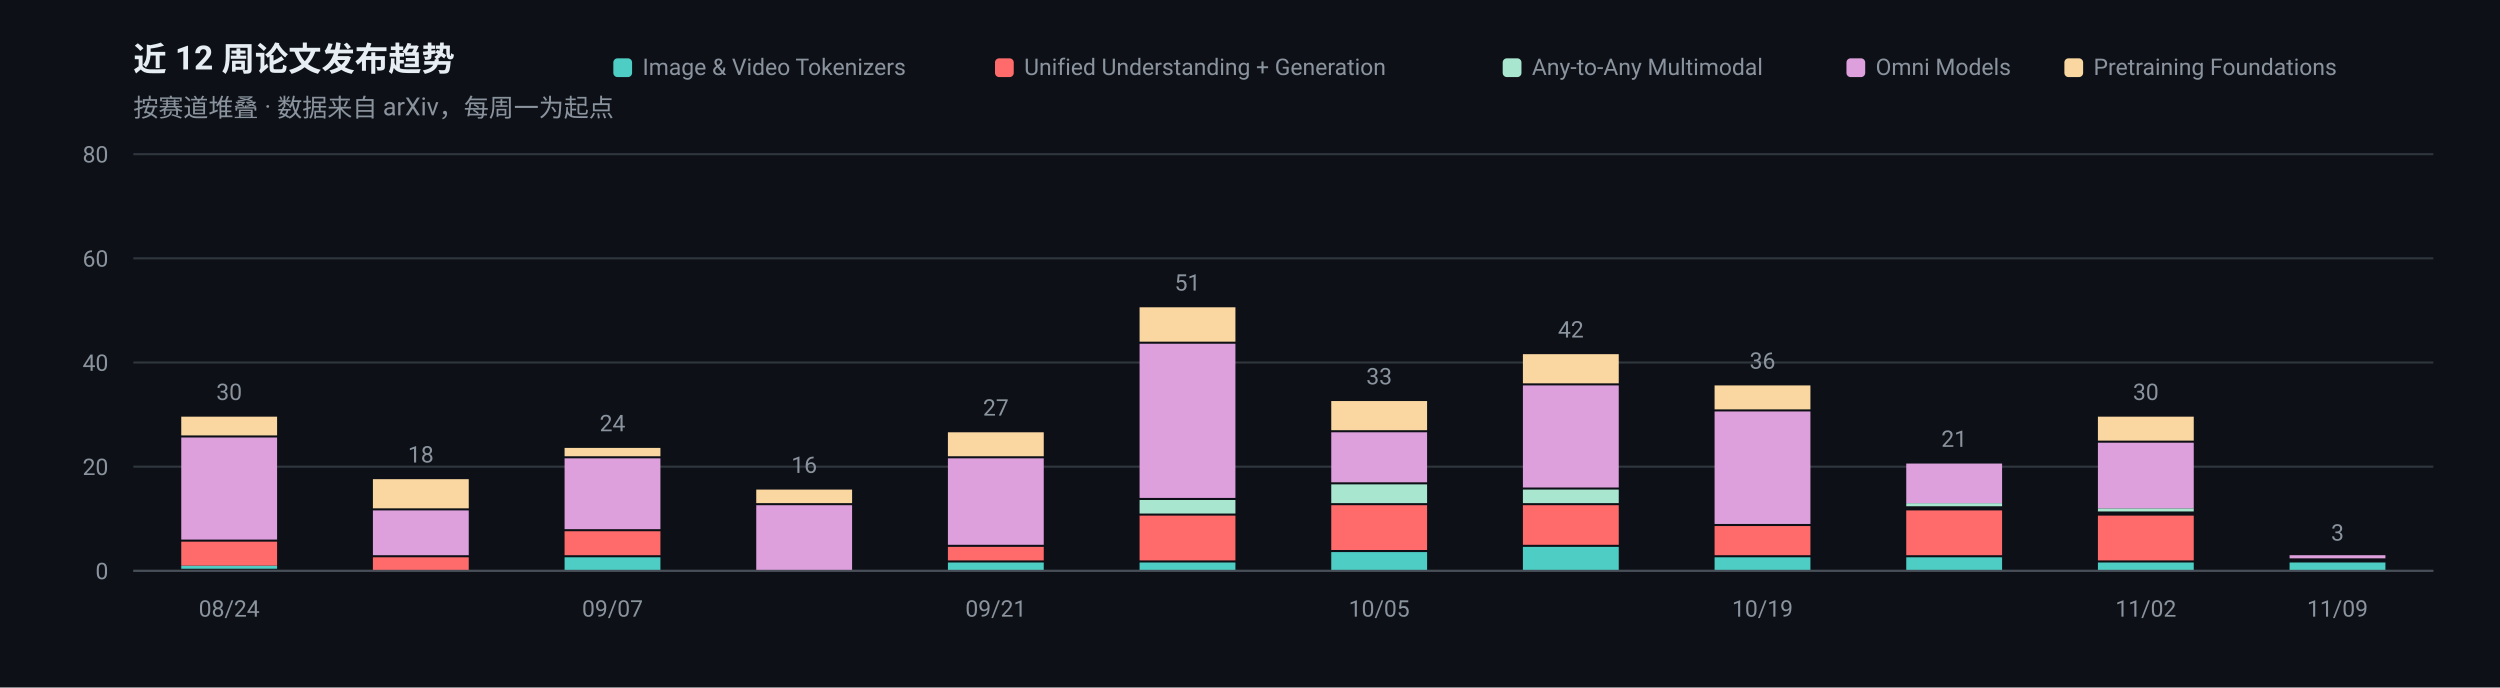
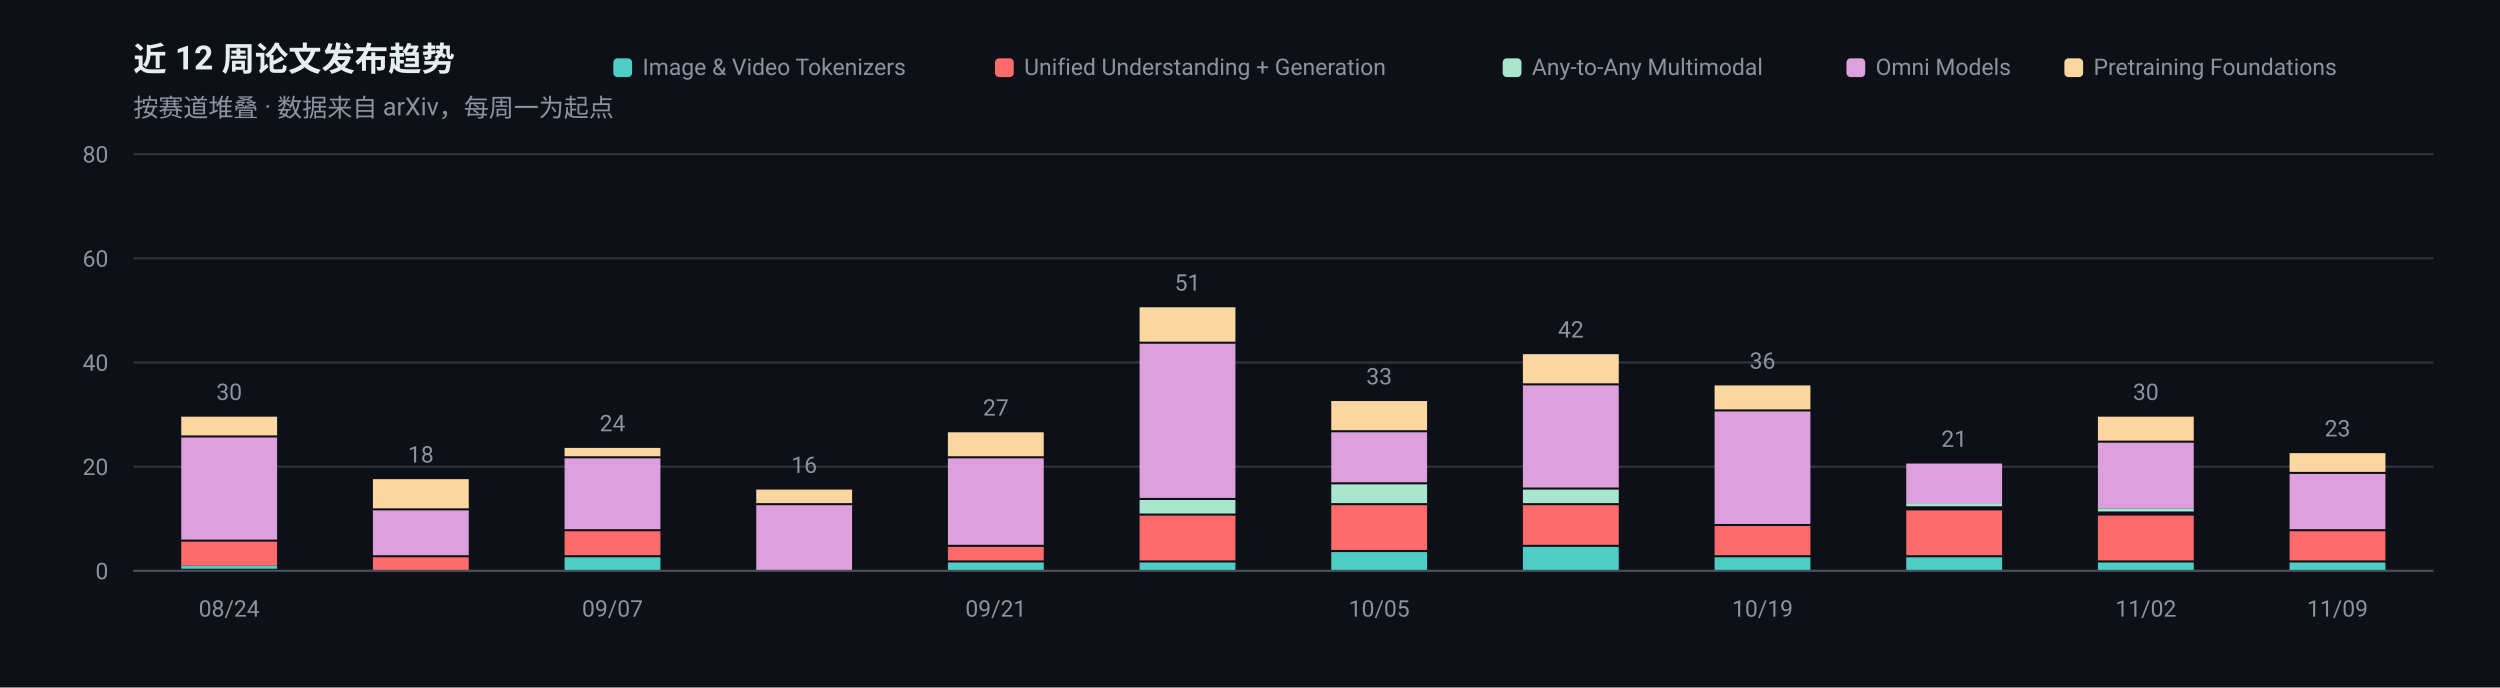
<svg xmlns="http://www.w3.org/2000/svg" width="1200" height="330" viewBox="0 0 1200 330" role="img" aria-label="近 12 周论文发布趋势">
  <rect width="1200" height="330" fill="#0D1117" />
  <g font-family="-apple-system, BlinkMacSystemFont, 'Segoe UI', 'Noto Sans SC', 'PingFang SC', 'Microsoft YaHei', Roboto, sans-serif">
    <text x="64" y="34" font-size="16" font-weight="600" fill="#E6EDF3">近 12 周论文发布趋势</text>
    <text x="64" y="56" font-size="12" fill="#8B949E">按赛道堆叠 · 数据来自 arXiv，每周一为起点</text>
    <line x1="64" y1="274.0" x2="1168" y2="274.0" stroke="#30363D" stroke-width="1" />
    <text x="52" y="278.0" font-size="11" text-anchor="end" fill="#8B949E">0</text>
    <line x1="64" y1="224.0" x2="1168" y2="224.0" stroke="#30363D" stroke-width="1" />
    <text x="52" y="228.0" font-size="11" text-anchor="end" fill="#8B949E">20</text>
    <line x1="64" y1="174.0" x2="1168" y2="174.0" stroke="#30363D" stroke-width="1" />
    <text x="52" y="178.0" font-size="11" text-anchor="end" fill="#8B949E">40</text>
    <line x1="64" y1="124.0" x2="1168" y2="124.0" stroke="#30363D" stroke-width="1" />
    <text x="52" y="128.0" font-size="11" text-anchor="end" fill="#8B949E">60</text>
    <line x1="64" y1="74.0" x2="1168" y2="74.0" stroke="#30363D" stroke-width="1" />
    <text x="52" y="78.0" font-size="11" text-anchor="end" fill="#8B949E">80</text>
    <rect x="87.0" y="271.5" width="46.0" height="1.5" fill="#4ECDC4" />
    <rect x="87.0" y="260.0" width="46.0" height="11.5" fill="#FF6B6B" />
    <rect x="87.0" y="210.0" width="46.0" height="49.0" fill="#DDA0DD" />
    <rect x="87.0" y="200.0" width="46.0" height="9.0" fill="#FAD7A0" />
    <text x="110.0" y="192.0" font-size="11" text-anchor="middle" fill="#8B949E">30</text>
    <text x="110.0" y="296" font-size="11" text-anchor="middle" fill="#8B949E">08/24</text>
    <rect x="179.0" y="267.5" width="46.0" height="6.5" fill="#FF6B6B" />
    <rect x="179.0" y="245.0" width="46.0" height="21.5" fill="#DDA0DD" />
    <rect x="179.0" y="230.0" width="46.0" height="14.0" fill="#FAD7A0" />
    <text x="202.0" y="222.0" font-size="11" text-anchor="middle" fill="#8B949E">18</text>
    <rect x="271.0" y="267.5" width="46.0" height="6.5" fill="#4ECDC4" />
    <rect x="271.0" y="255.0" width="46.0" height="11.5" fill="#FF6B6B" />
    <rect x="271.0" y="220.0" width="46.0" height="34.0" fill="#DDA0DD" />
    <rect x="271.0" y="215.0" width="46.0" height="4.0" fill="#FAD7A0" />
    <text x="294.0" y="207.0" font-size="11" text-anchor="middle" fill="#8B949E">24</text>
    <text x="294.0" y="296" font-size="11" text-anchor="middle" fill="#8B949E">09/07</text>
    <rect x="363.0" y="242.5" width="46.0" height="31.5" fill="#DDA0DD" />
    <rect x="363.0" y="235.0" width="46.0" height="6.5" fill="#FAD7A0" />
    <text x="386.0" y="227.0" font-size="11" text-anchor="middle" fill="#8B949E">16</text>
    <rect x="455.0" y="270.0" width="46.0" height="4.0" fill="#4ECDC4" />
    <rect x="455.0" y="262.5" width="46.0" height="6.5" fill="#FF6B6B" />
    <rect x="455.0" y="220.0" width="46.0" height="41.5" fill="#DDA0DD" />
    <rect x="455.0" y="207.5" width="46.0" height="11.5" fill="#FAD7A0" />
    <text x="478.0" y="199.5" font-size="11" text-anchor="middle" fill="#8B949E">27</text>
    <text x="478.0" y="296" font-size="11" text-anchor="middle" fill="#8B949E">09/21</text>
    <rect x="547.0" y="270.0" width="46.0" height="4.0" fill="#4ECDC4" />
    <rect x="547.0" y="247.5" width="46.0" height="21.5" fill="#FF6B6B" />
    <rect x="547.0" y="240.0" width="46.0" height="6.5" fill="#A8E6CF" />
    <rect x="547.0" y="165.0" width="46.0" height="74.0" fill="#DDA0DD" />
    <rect x="547.0" y="147.5" width="46.0" height="16.5" fill="#FAD7A0" />
    <text x="570.0" y="139.5" font-size="11" text-anchor="middle" fill="#8B949E">51</text>
    <rect x="639.0" y="265.0" width="46.0" height="9.0" fill="#4ECDC4" />
    <rect x="639.0" y="242.5" width="46.0" height="21.5" fill="#FF6B6B" />
    <rect x="639.0" y="232.5" width="46.0" height="9.0" fill="#A8E6CF" />
    <rect x="639.0" y="207.5" width="46.0" height="24.0" fill="#DDA0DD" />
    <rect x="639.0" y="192.5" width="46.0" height="14.0" fill="#FAD7A0" />
    <text x="662.0" y="184.5" font-size="11" text-anchor="middle" fill="#8B949E">33</text>
    <text x="662.0" y="296" font-size="11" text-anchor="middle" fill="#8B949E">10/05</text>
    <rect x="731.0" y="262.5" width="46.0" height="11.5" fill="#4ECDC4" />
    <rect x="731.0" y="242.5" width="46.0" height="19.0" fill="#FF6B6B" />
    <rect x="731.0" y="235.0" width="46.0" height="6.5" fill="#A8E6CF" />
    <rect x="731.0" y="185.0" width="46.0" height="49.0" fill="#DDA0DD" />
    <rect x="731.0" y="170.0" width="46.0" height="14.0" fill="#FAD7A0" />
    <text x="754.0" y="162.0" font-size="11" text-anchor="middle" fill="#8B949E">42</text>
    <rect x="823.0" y="267.5" width="46.0" height="6.5" fill="#4ECDC4" />
    <rect x="823.0" y="252.5" width="46.0" height="14.0" fill="#FF6B6B" />
    <rect x="823.0" y="197.5" width="46.0" height="54.0" fill="#DDA0DD" />
    <rect x="823.0" y="185.0" width="46.0" height="11.5" fill="#FAD7A0" />
    <text x="846.0" y="177.0" font-size="11" text-anchor="middle" fill="#8B949E">36</text>
    <text x="846.0" y="296" font-size="11" text-anchor="middle" fill="#8B949E">10/19</text>
    <rect x="915.0" y="267.5" width="46.0" height="6.5" fill="#4ECDC4" />
    <rect x="915.0" y="245.0" width="46.0" height="21.5" fill="#FF6B6B" />
    <rect x="915.0" y="241.5" width="46.0" height="1.5" fill="#A8E6CF" />
    <rect x="915.0" y="222.5" width="46.0" height="19.0" fill="#DDA0DD" />
    <text x="938.0" y="214.5" font-size="11" text-anchor="middle" fill="#8B949E">21</text>
    <rect x="1007.0" y="270.0" width="46.0" height="4.0" fill="#4ECDC4" />
    <rect x="1007.0" y="247.5" width="46.0" height="21.5" fill="#FF6B6B" />
    <rect x="1007.0" y="244.0" width="46.0" height="1.5" fill="#A8E6CF" />
    <rect x="1007.0" y="212.5" width="46.0" height="31.5" fill="#DDA0DD" />
    <rect x="1007.0" y="200.0" width="46.0" height="11.5" fill="#FAD7A0" />
    <text x="1030.0" y="192.0" font-size="11" text-anchor="middle" fill="#8B949E">30</text>
    <text x="1030.0" y="296" font-size="11" text-anchor="middle" fill="#8B949E">11/02</text>
    <rect x="1099.0" y="270.0" width="46.0" height="4.0" fill="#4ECDC4" />
-     <rect x="1099.0" y="266.5" width="46.0" height="1.5" fill="#DDA0DD" />
-     <text x="1122.0" y="259.5" font-size="11" text-anchor="middle" fill="#8B949E">3</text>
+     <rect x="1099.0" y="255.0" width="46.0" height="14.0" fill="#FF6B6B" />
+     <rect x="1099.0" y="227.5" width="46.0" height="26.5" fill="#DDA0DD" />
+     <rect x="1099.0" y="217.5" width="46.0" height="9.0" fill="#FAD7A0" />
+     <text x="1122.0" y="209.5" font-size="11" text-anchor="middle" fill="#8B949E">23</text>
    <text x="1122.0" y="296" font-size="11" text-anchor="middle" fill="#8B949E">11/09</text>
    <line x1="64" y1="274" x2="1168" y2="274" stroke="#484F58" stroke-width="1" />
    <rect x="990.9" y="28" width="9" height="9" rx="2" fill="#FAD7A0" />
    <text x="1004.9" y="36" font-size="11" fill="#8B949E">Pretraining Foundations</text>
    <rect x="886.3" y="28" width="9" height="9" rx="2" fill="#DDA0DD" />
    <text x="900.3" y="36" font-size="11" fill="#8B949E">Omni Models</text>
    <rect x="721.3" y="28" width="9" height="9" rx="2" fill="#A8E6CF" />
    <text x="735.3" y="36" font-size="11" fill="#8B949E">Any-to-Any Multimodal</text>
    <rect x="477.6" y="28" width="9" height="9" rx="2" fill="#FF6B6B" />
    <text x="491.6" y="36" font-size="11" fill="#8B949E">Unified Understanding + Generation</text>
    <rect x="294.4" y="28" width="9" height="9" rx="2" fill="#4ECDC4" />
    <text x="308.4" y="36" font-size="11" fill="#8B949E">Image &amp; Video Tokenizers</text>
  </g>
</svg>
